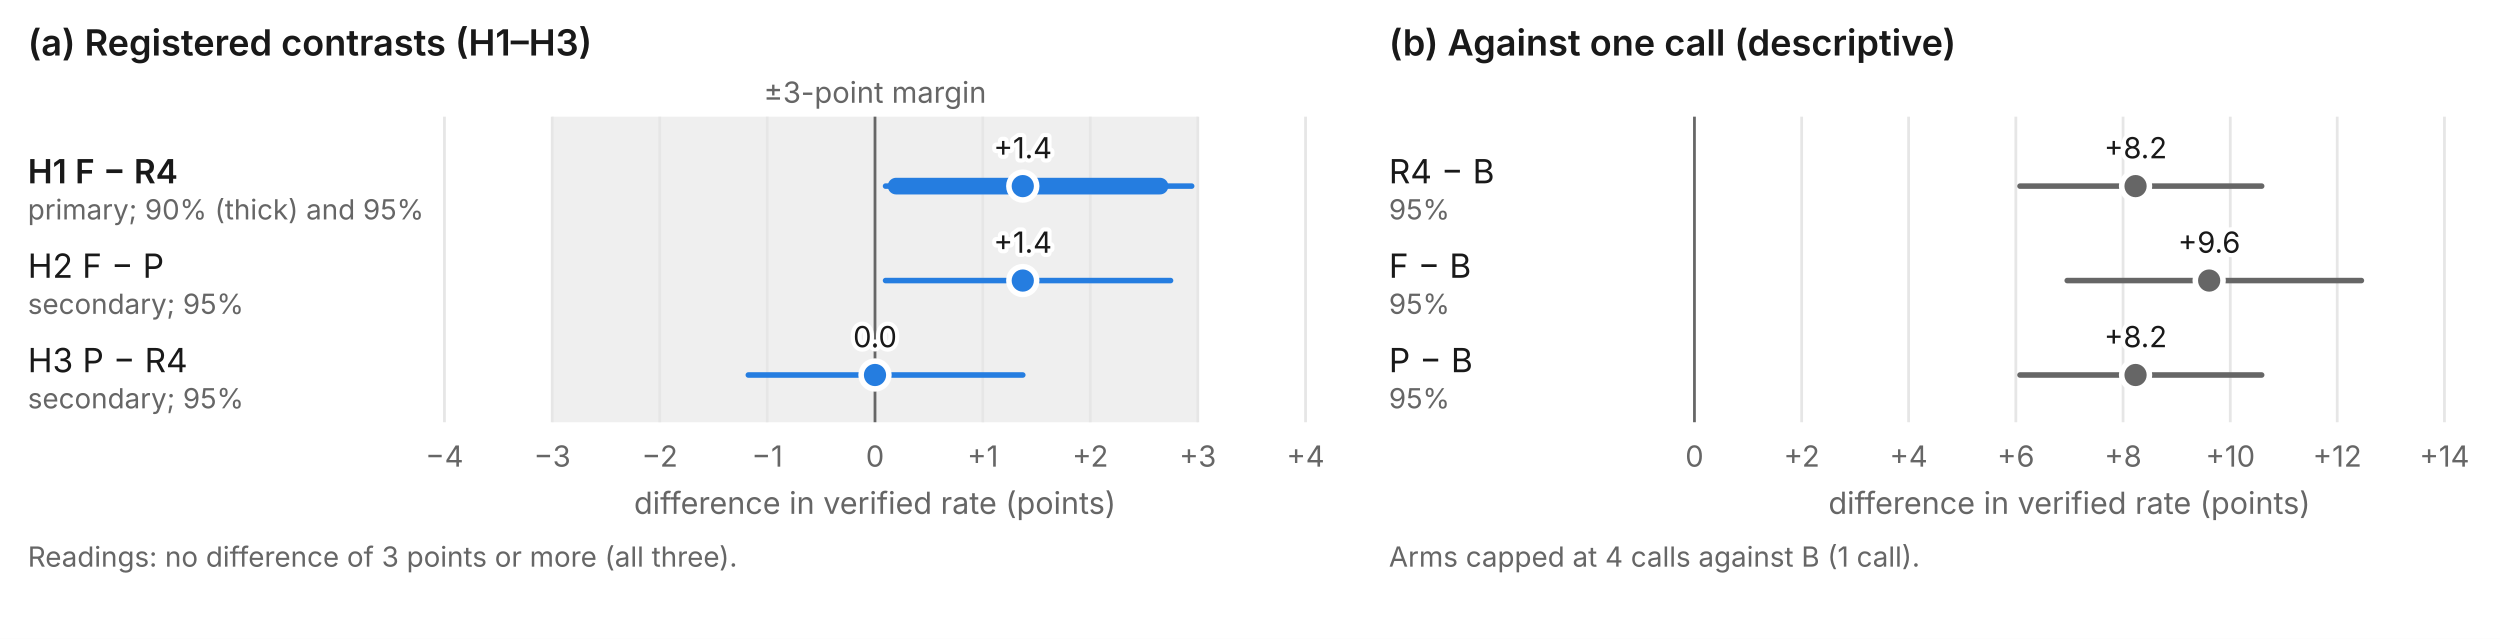
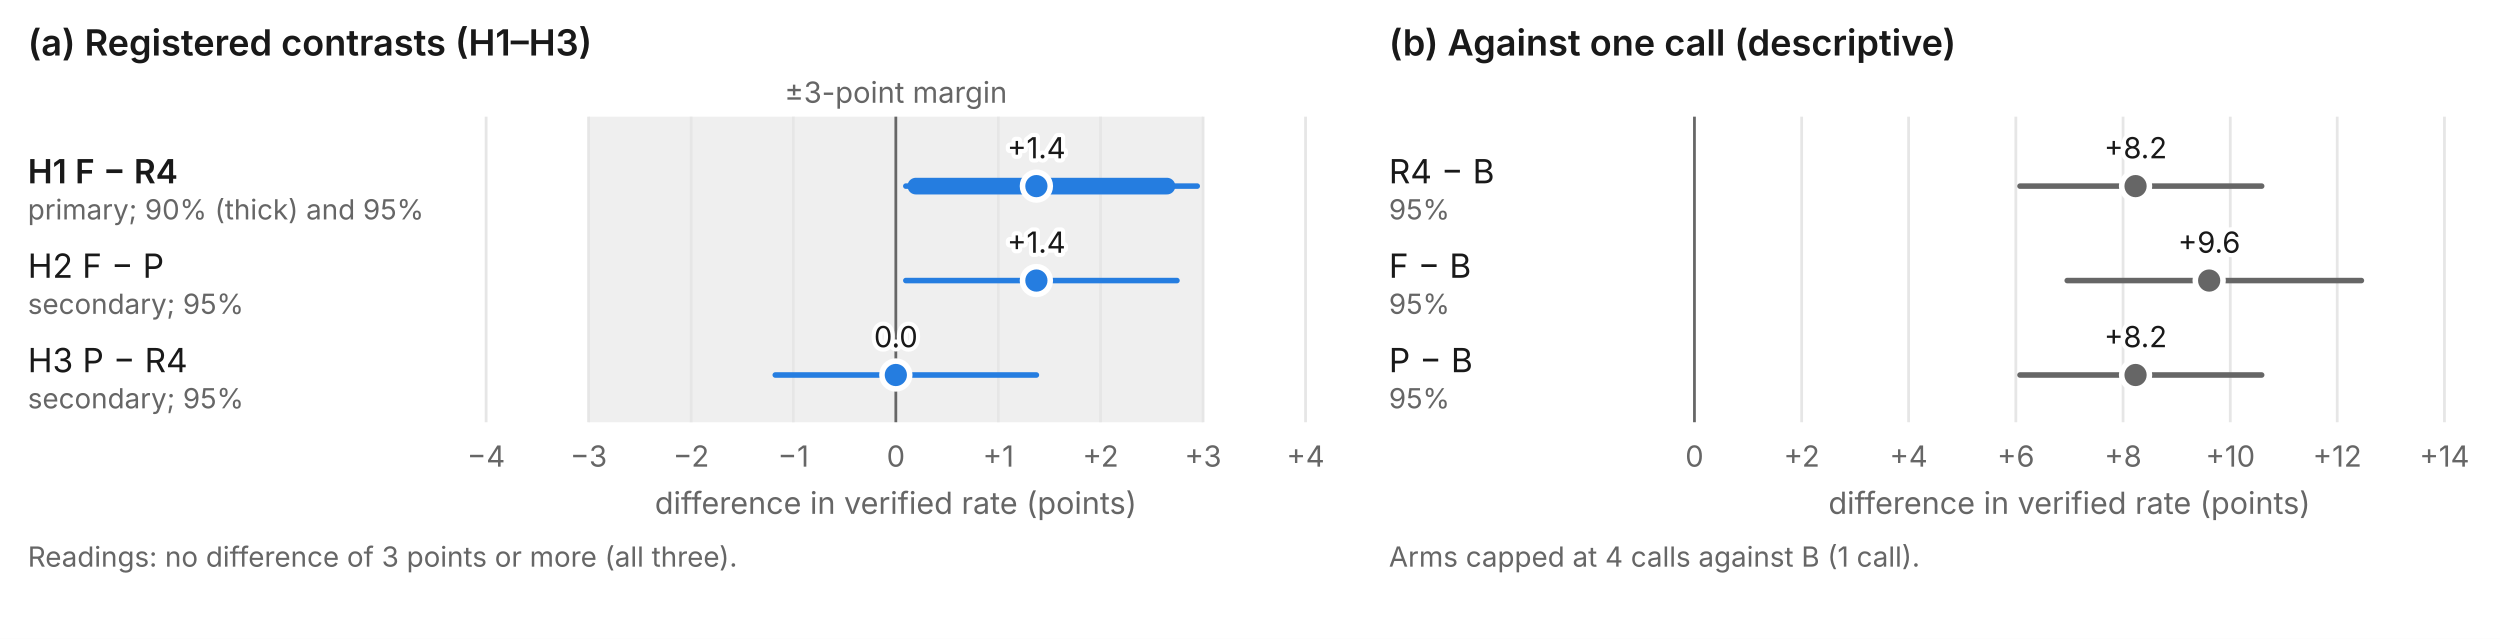
<svg xmlns="http://www.w3.org/2000/svg" width="900" height="230" viewBox="0 0 900 230" role="img" font-family="Inter, 'DejaVu Sans', Helvetica, Arial, sans-serif">
  <rect width="900" height="230" fill="#ffffff" />
  <text x="10.0" y="20.0" font-size="13" fill="#191919" text-anchor="start" font-weight="600">(a) Registered contrasts (H1–H3)</text>
-   <rect x="198.8" y="42.0" width="232.5" height="110.0" fill="#efefef" />
-   <text x="315.0" y="37.0" font-size="10.5" fill="#666666" text-anchor="middle" font-weight="normal">±3-point margin</text>
-   <line x1="160.0" y1="42.0" x2="160.0" y2="152.0" stroke="#e6e6e6" stroke-width="1" stroke-linecap="butt" />
-   <text x="160.0" y="168.0" font-size="10.5" fill="#666666" text-anchor="middle" font-weight="normal">−4</text>
-   <line x1="198.8" y1="42.0" x2="198.8" y2="152.0" stroke="#e6e6e6" stroke-width="1" stroke-linecap="butt" />
-   <text x="198.8" y="168.0" font-size="10.5" fill="#666666" text-anchor="middle" font-weight="normal">−3</text>
-   <line x1="237.5" y1="42.0" x2="237.5" y2="152.0" stroke="#e6e6e6" stroke-width="1" stroke-linecap="butt" />
-   <text x="237.5" y="168.0" font-size="10.5" fill="#666666" text-anchor="middle" font-weight="normal">−2</text>
-   <line x1="276.2" y1="42.0" x2="276.2" y2="152.0" stroke="#e6e6e6" stroke-width="1" stroke-linecap="butt" />
-   <text x="276.2" y="168.0" font-size="10.5" fill="#666666" text-anchor="middle" font-weight="normal">−1</text>
-   <line x1="315.0" y1="42.0" x2="315.0" y2="152.0" stroke="#666666" stroke-width="1" stroke-linecap="butt" />
-   <text x="315.0" y="168.0" font-size="10.5" fill="#666666" text-anchor="middle" font-weight="normal">0</text>
-   <line x1="353.8" y1="42.0" x2="353.8" y2="152.0" stroke="#e6e6e6" stroke-width="1" stroke-linecap="butt" />
-   <text x="353.8" y="168.0" font-size="10.5" fill="#666666" text-anchor="middle" font-weight="normal">+1</text>
-   <line x1="392.5" y1="42.0" x2="392.5" y2="152.0" stroke="#e6e6e6" stroke-width="1" stroke-linecap="butt" />
-   <text x="392.5" y="168.0" font-size="10.5" fill="#666666" text-anchor="middle" font-weight="normal">+2</text>
-   <line x1="431.2" y1="42.0" x2="431.2" y2="152.0" stroke="#e6e6e6" stroke-width="1" stroke-linecap="butt" />
-   <text x="431.2" y="168.0" font-size="10.5" fill="#666666" text-anchor="middle" font-weight="normal">+3</text>
+   <rect x="211.9" y="42.0" width="221.2" height="110.0" fill="#efefef" />
+   <text x="322.5" y="37.0" font-size="10.5" fill="#666666" text-anchor="middle" font-weight="normal">±3-point margin</text>
+   <line x1="175.0" y1="42.0" x2="175.0" y2="152.0" stroke="#e6e6e6" stroke-width="1" stroke-linecap="butt" />
+   <text x="175.0" y="168.0" font-size="10.5" fill="#666666" text-anchor="middle" font-weight="normal">−4</text>
+   <line x1="211.9" y1="42.0" x2="211.9" y2="152.0" stroke="#e6e6e6" stroke-width="1" stroke-linecap="butt" />
+   <text x="211.9" y="168.0" font-size="10.5" fill="#666666" text-anchor="middle" font-weight="normal">−3</text>
+   <line x1="248.8" y1="42.0" x2="248.8" y2="152.0" stroke="#e6e6e6" stroke-width="1" stroke-linecap="butt" />
+   <text x="248.8" y="168.0" font-size="10.5" fill="#666666" text-anchor="middle" font-weight="normal">−2</text>
+   <line x1="285.6" y1="42.0" x2="285.6" y2="152.0" stroke="#e6e6e6" stroke-width="1" stroke-linecap="butt" />
+   <text x="285.6" y="168.0" font-size="10.5" fill="#666666" text-anchor="middle" font-weight="normal">−1</text>
+   <line x1="322.5" y1="42.0" x2="322.5" y2="152.0" stroke="#666666" stroke-width="1" stroke-linecap="butt" />
+   <text x="322.5" y="168.0" font-size="10.5" fill="#666666" text-anchor="middle" font-weight="normal">0</text>
+   <line x1="359.4" y1="42.0" x2="359.4" y2="152.0" stroke="#e6e6e6" stroke-width="1" stroke-linecap="butt" />
+   <text x="359.4" y="168.0" font-size="10.5" fill="#666666" text-anchor="middle" font-weight="normal">+1</text>
+   <line x1="396.2" y1="42.0" x2="396.2" y2="152.0" stroke="#e6e6e6" stroke-width="1" stroke-linecap="butt" />
+   <text x="396.2" y="168.0" font-size="10.5" fill="#666666" text-anchor="middle" font-weight="normal">+2</text>
+   <line x1="433.1" y1="42.0" x2="433.1" y2="152.0" stroke="#e6e6e6" stroke-width="1" stroke-linecap="butt" />
+   <text x="433.1" y="168.0" font-size="10.5" fill="#666666" text-anchor="middle" font-weight="normal">+3</text>
  <line x1="470.0" y1="42.0" x2="470.0" y2="152.0" stroke="#e6e6e6" stroke-width="1" stroke-linecap="butt" />
  <text x="470.0" y="168.0" font-size="10.5" fill="#666666" text-anchor="middle" font-weight="normal">+4</text>
-   <text x="315.0" y="185.0" font-size="11" fill="#666666" text-anchor="middle" font-weight="normal">difference in verified rate (points)</text>
+   <text x="322.5" y="185.0" font-size="11" fill="#666666" text-anchor="middle" font-weight="normal">difference in verified rate (points)</text>
  <text x="10.0" y="66.0" font-size="12" fill="#191919" text-anchor="start" font-weight="600">H1  F − R4</text>
  <text x="10.0" y="79.0" font-size="10" fill="#666666" text-anchor="start" font-weight="normal">primary; 90% (thick) and 95%</text>
-   <line x1="318.8" y1="67.0" x2="429.0" y2="67.0" stroke="#257de0" stroke-width="2" stroke-linecap="round" />
-   <line x1="322.6" y1="67.0" x2="417.6" y2="67.0" stroke="#257de0" stroke-width="6" stroke-linecap="round" />
-   <circle cx="368.2" cy="67.0" r="5" fill="#257de0" stroke="#ffffff" stroke-width="2" />
-   <text x="368.2" y="57.0" font-size="10.5" fill="#191919" text-anchor="middle" paint-order="stroke" stroke="#ffffff" stroke-width="3" stroke-linejoin="round">+1.4</text>
+   <line x1="326.1" y1="67.0" x2="431.0" y2="67.0" stroke="#257de0" stroke-width="2" stroke-linecap="round" />
+   <line x1="329.7" y1="67.0" x2="420.1" y2="67.0" stroke="#257de0" stroke-width="6" stroke-linecap="round" />
+   <circle cx="373.1" cy="67.0" r="5" fill="#257de0" stroke="#ffffff" stroke-width="2" />
+   <text x="373.1" y="57.0" font-size="10.5" fill="#191919" text-anchor="middle" paint-order="stroke" stroke="#ffffff" stroke-width="3" stroke-linejoin="round">+1.4</text>
  <text x="10.0" y="100.0" font-size="12" fill="#191919" text-anchor="start" font-weight="normal">H2  F − P</text>
  <text x="10.0" y="113.0" font-size="10" fill="#666666" text-anchor="start" font-weight="normal">secondary; 95%</text>
-   <line x1="318.8" y1="101.0" x2="421.4" y2="101.0" stroke="#257de0" stroke-width="2" stroke-linecap="round" />
-   <circle cx="368.2" cy="101.0" r="5" fill="#257de0" stroke="#ffffff" stroke-width="2" />
-   <text x="368.2" y="91.0" font-size="10.5" fill="#191919" text-anchor="middle" paint-order="stroke" stroke="#ffffff" stroke-width="3" stroke-linejoin="round">+1.4</text>
+   <line x1="326.1" y1="101.0" x2="423.7" y2="101.0" stroke="#257de0" stroke-width="2" stroke-linecap="round" />
+   <circle cx="373.1" cy="101.0" r="5" fill="#257de0" stroke="#ffffff" stroke-width="2" />
+   <text x="373.1" y="91.0" font-size="10.5" fill="#191919" text-anchor="middle" paint-order="stroke" stroke="#ffffff" stroke-width="3" stroke-linejoin="round">+1.4</text>
  <text x="10.0" y="134.0" font-size="12" fill="#191919" text-anchor="start" font-weight="normal">H3  P − R4</text>
  <text x="10.0" y="147.0" font-size="10" fill="#666666" text-anchor="start" font-weight="normal">secondary; 95%</text>
-   <line x1="269.4" y1="135.0" x2="368.2" y2="135.0" stroke="#257de0" stroke-width="2" stroke-linecap="round" />
-   <circle cx="315.0" cy="135.0" r="5" fill="#257de0" stroke="#ffffff" stroke-width="2" />
-   <text x="315.0" y="125.0" font-size="10.5" fill="#191919" text-anchor="middle" paint-order="stroke" stroke="#ffffff" stroke-width="3" stroke-linejoin="round">0.0</text>
+   <line x1="279.1" y1="135.0" x2="373.1" y2="135.0" stroke="#257de0" stroke-width="2" stroke-linecap="round" />
+   <circle cx="322.5" cy="135.0" r="5" fill="#257de0" stroke="#ffffff" stroke-width="2" />
+   <text x="322.5" y="125.0" font-size="10.5" fill="#191919" text-anchor="middle" paint-order="stroke" stroke="#ffffff" stroke-width="3" stroke-linejoin="round">0.0</text>
  <text x="10.0" y="204.0" font-size="10" fill="#666666" text-anchor="start" font-weight="normal">Readings: no difference of 3 points or more (all three).</text>
  <text x="500.0" y="20.0" font-size="13" fill="#191919" text-anchor="start" font-weight="600">(b) Against one call (descriptive)</text>
  <line x1="610.0" y1="42.0" x2="610.0" y2="152.0" stroke="#666666" stroke-width="1" stroke-linecap="butt" />
  <text x="610.0" y="168.0" font-size="10.5" fill="#666666" text-anchor="middle" font-weight="normal">0</text>
  <line x1="648.6" y1="42.0" x2="648.6" y2="152.0" stroke="#e6e6e6" stroke-width="1" stroke-linecap="butt" />
  <text x="648.6" y="168.0" font-size="10.5" fill="#666666" text-anchor="middle" font-weight="normal">+2</text>
  <line x1="687.1" y1="42.0" x2="687.1" y2="152.0" stroke="#e6e6e6" stroke-width="1" stroke-linecap="butt" />
  <text x="687.1" y="168.0" font-size="10.5" fill="#666666" text-anchor="middle" font-weight="normal">+4</text>
  <line x1="725.7" y1="42.0" x2="725.7" y2="152.0" stroke="#e6e6e6" stroke-width="1" stroke-linecap="butt" />
  <text x="725.7" y="168.0" font-size="10.5" fill="#666666" text-anchor="middle" font-weight="normal">+6</text>
  <line x1="764.3" y1="42.0" x2="764.3" y2="152.0" stroke="#e6e6e6" stroke-width="1" stroke-linecap="butt" />
  <text x="764.3" y="168.0" font-size="10.5" fill="#666666" text-anchor="middle" font-weight="normal">+8</text>
  <line x1="802.9" y1="42.0" x2="802.9" y2="152.0" stroke="#e6e6e6" stroke-width="1" stroke-linecap="butt" />
  <text x="802.9" y="168.0" font-size="10.5" fill="#666666" text-anchor="middle" font-weight="normal">+10</text>
  <line x1="841.4" y1="42.0" x2="841.4" y2="152.0" stroke="#e6e6e6" stroke-width="1" stroke-linecap="butt" />
  <text x="841.4" y="168.0" font-size="10.5" fill="#666666" text-anchor="middle" font-weight="normal">+12</text>
  <line x1="880.0" y1="42.0" x2="880.0" y2="152.0" stroke="#e6e6e6" stroke-width="1" stroke-linecap="butt" />
  <text x="880.0" y="168.0" font-size="10.5" fill="#666666" text-anchor="middle" font-weight="normal">+14</text>
  <text x="745.0" y="185.0" font-size="11" fill="#666666" text-anchor="middle" font-weight="normal">difference in verified rate (points)</text>
  <text x="500.0" y="66.0" font-size="12" fill="#191919" text-anchor="start" font-weight="normal">R4 − B</text>
  <text x="500.0" y="79.0" font-size="10" fill="#666666" text-anchor="start" font-weight="normal">95%</text>
  <line x1="727.2" y1="67.0" x2="814.2" y2="67.0" stroke="#666666" stroke-width="2" stroke-linecap="round" />
  <circle cx="768.8" cy="67.0" r="5" fill="#666666" stroke="#ffffff" stroke-width="2" />
  <text x="768.8" y="57.0" font-size="10.5" fill="#191919" text-anchor="middle" paint-order="stroke" stroke="#ffffff" stroke-width="3" stroke-linejoin="round">+8.2</text>
  <text x="500.0" y="100.0" font-size="12" fill="#191919" text-anchor="start" font-weight="normal">F − B</text>
  <text x="500.0" y="113.0" font-size="10" fill="#666666" text-anchor="start" font-weight="normal">95%</text>
  <line x1="744.2" y1="101.0" x2="850.1" y2="101.0" stroke="#666666" stroke-width="2" stroke-linecap="round" />
  <circle cx="795.3" cy="101.0" r="5" fill="#666666" stroke="#ffffff" stroke-width="2" />
  <text x="795.3" y="91.0" font-size="10.5" fill="#191919" text-anchor="middle" paint-order="stroke" stroke="#ffffff" stroke-width="3" stroke-linejoin="round">+9.6</text>
  <text x="500.0" y="134.0" font-size="12" fill="#191919" text-anchor="start" font-weight="normal">P − B</text>
  <text x="500.0" y="147.0" font-size="10" fill="#666666" text-anchor="start" font-weight="normal">95%</text>
  <line x1="727.2" y1="135.0" x2="814.2" y2="135.0" stroke="#666666" stroke-width="2" stroke-linecap="round" />
  <circle cx="768.8" cy="135.0" r="5" fill="#666666" stroke="#ffffff" stroke-width="2" />
  <text x="768.8" y="125.0" font-size="10.5" fill="#191919" text-anchor="middle" paint-order="stroke" stroke="#ffffff" stroke-width="3" stroke-linejoin="round">+8.2</text>
  <text x="500.0" y="204.0" font-size="10" fill="#666666" text-anchor="start" font-weight="normal">Arms capped at 4 calls against B (1 call).</text>
</svg>
